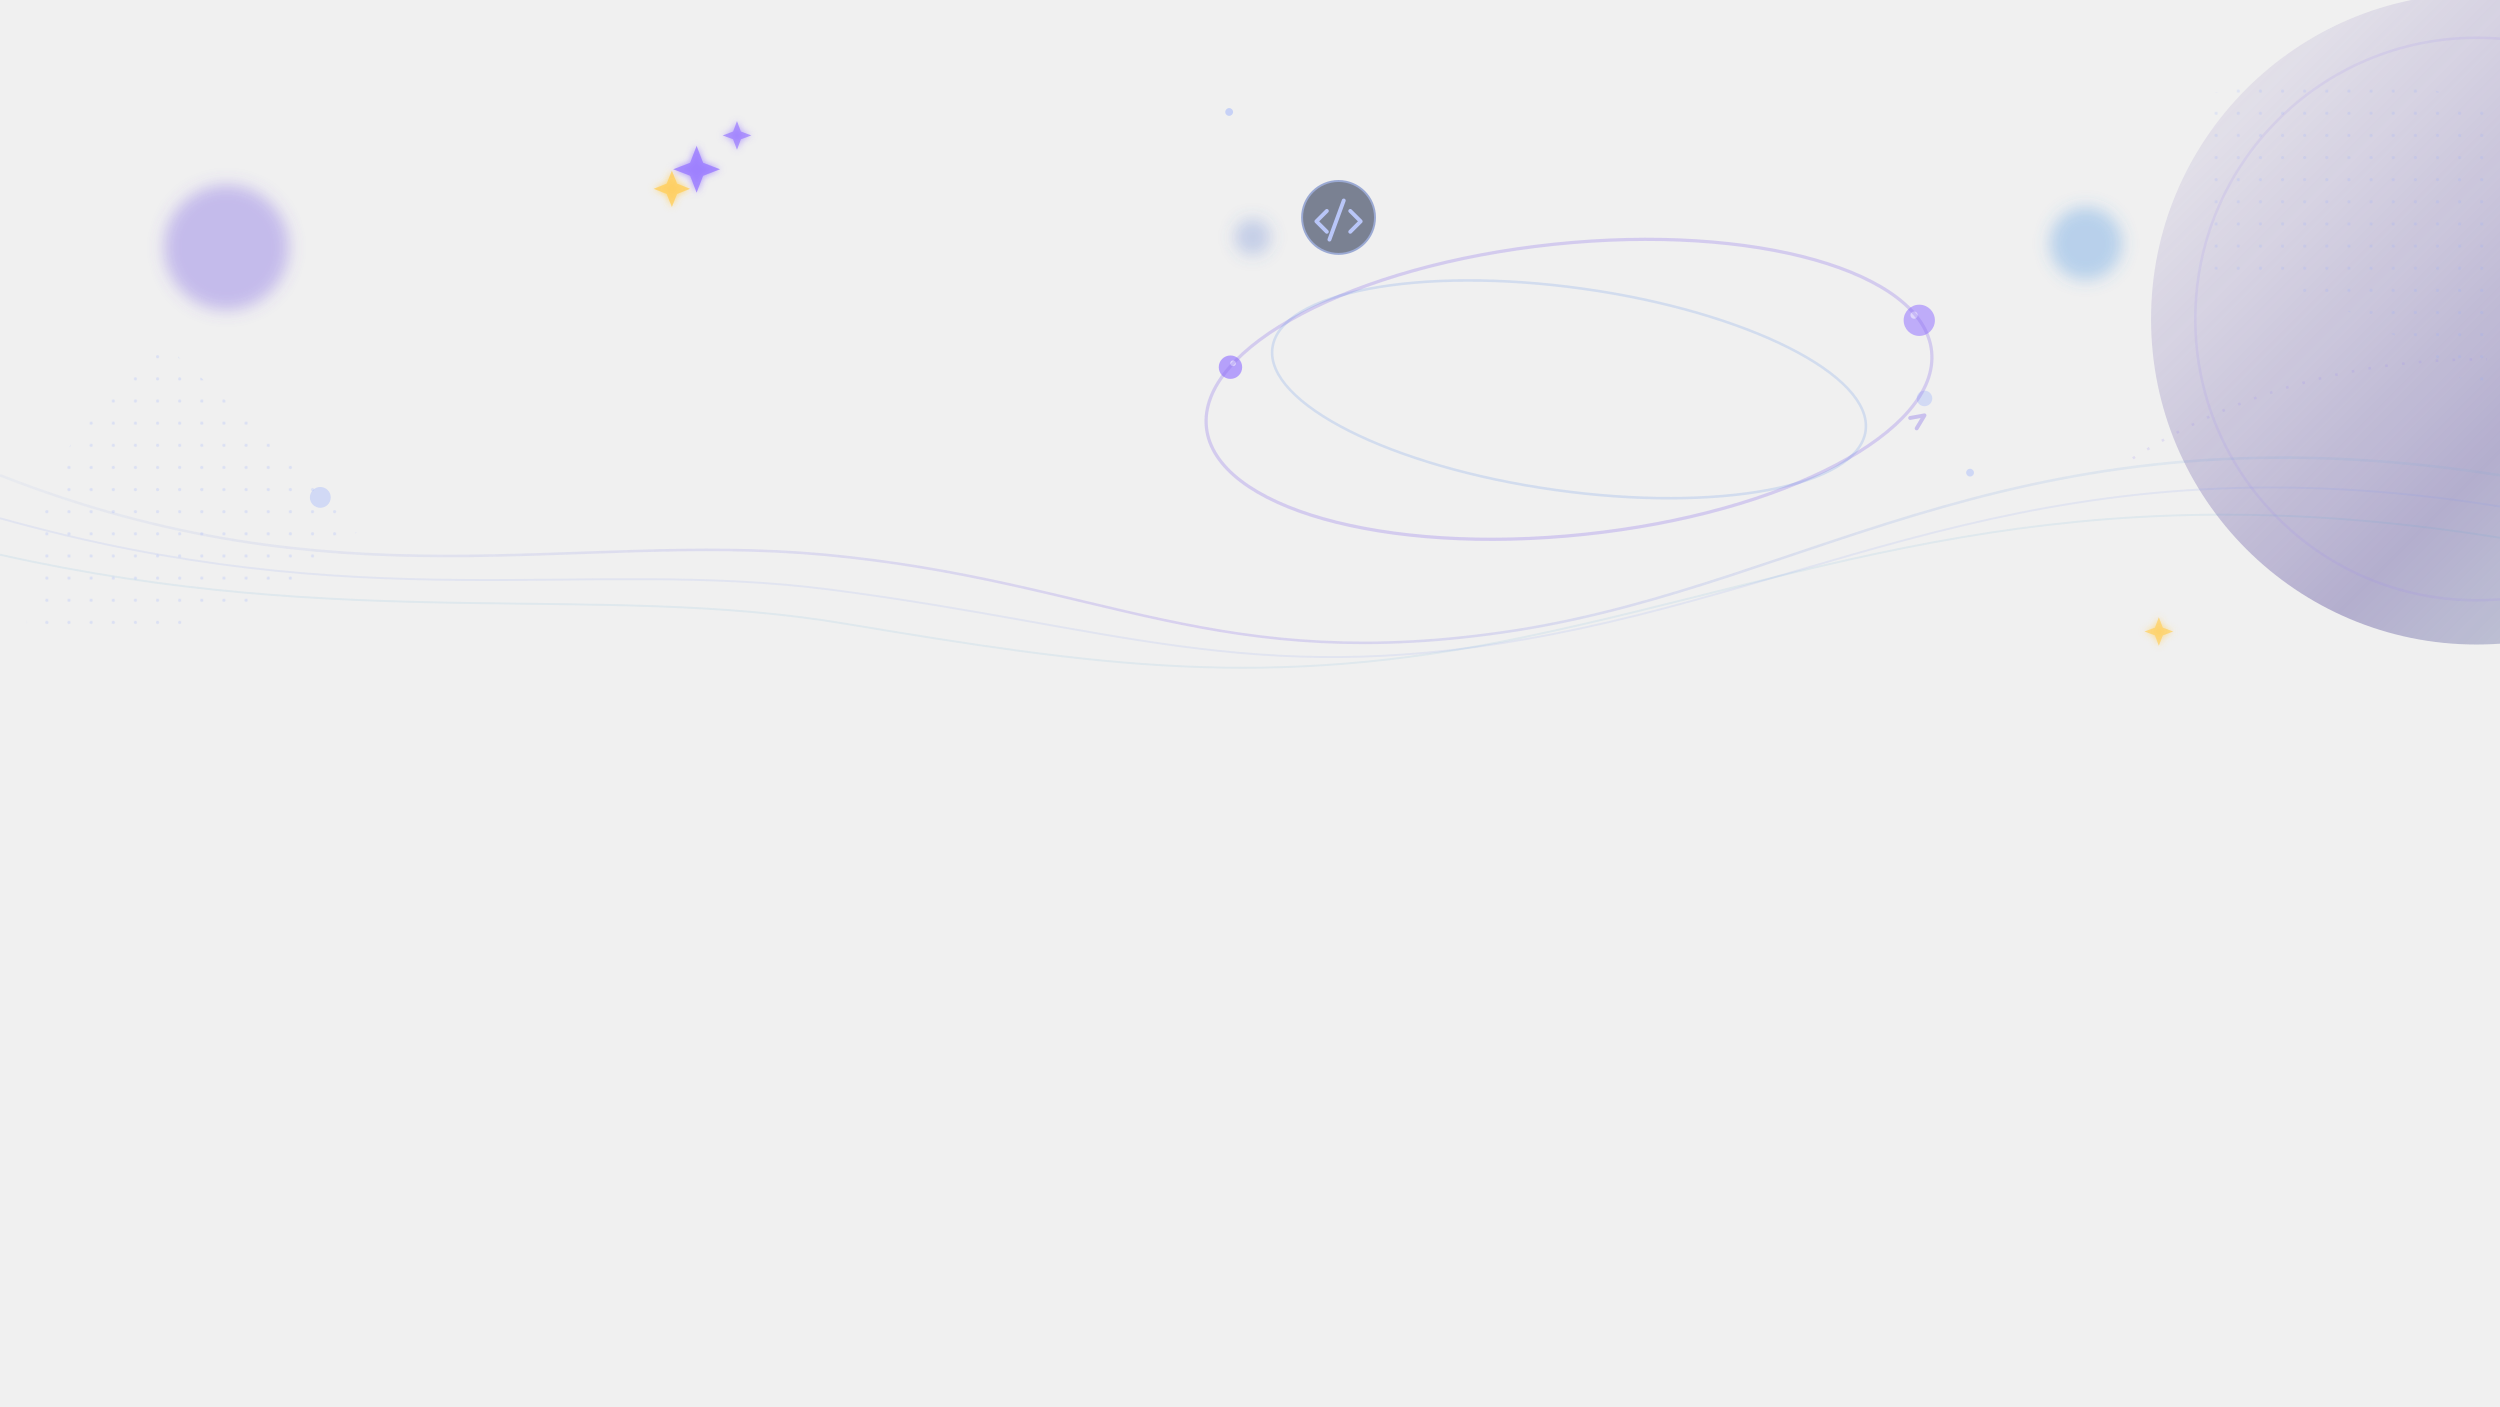
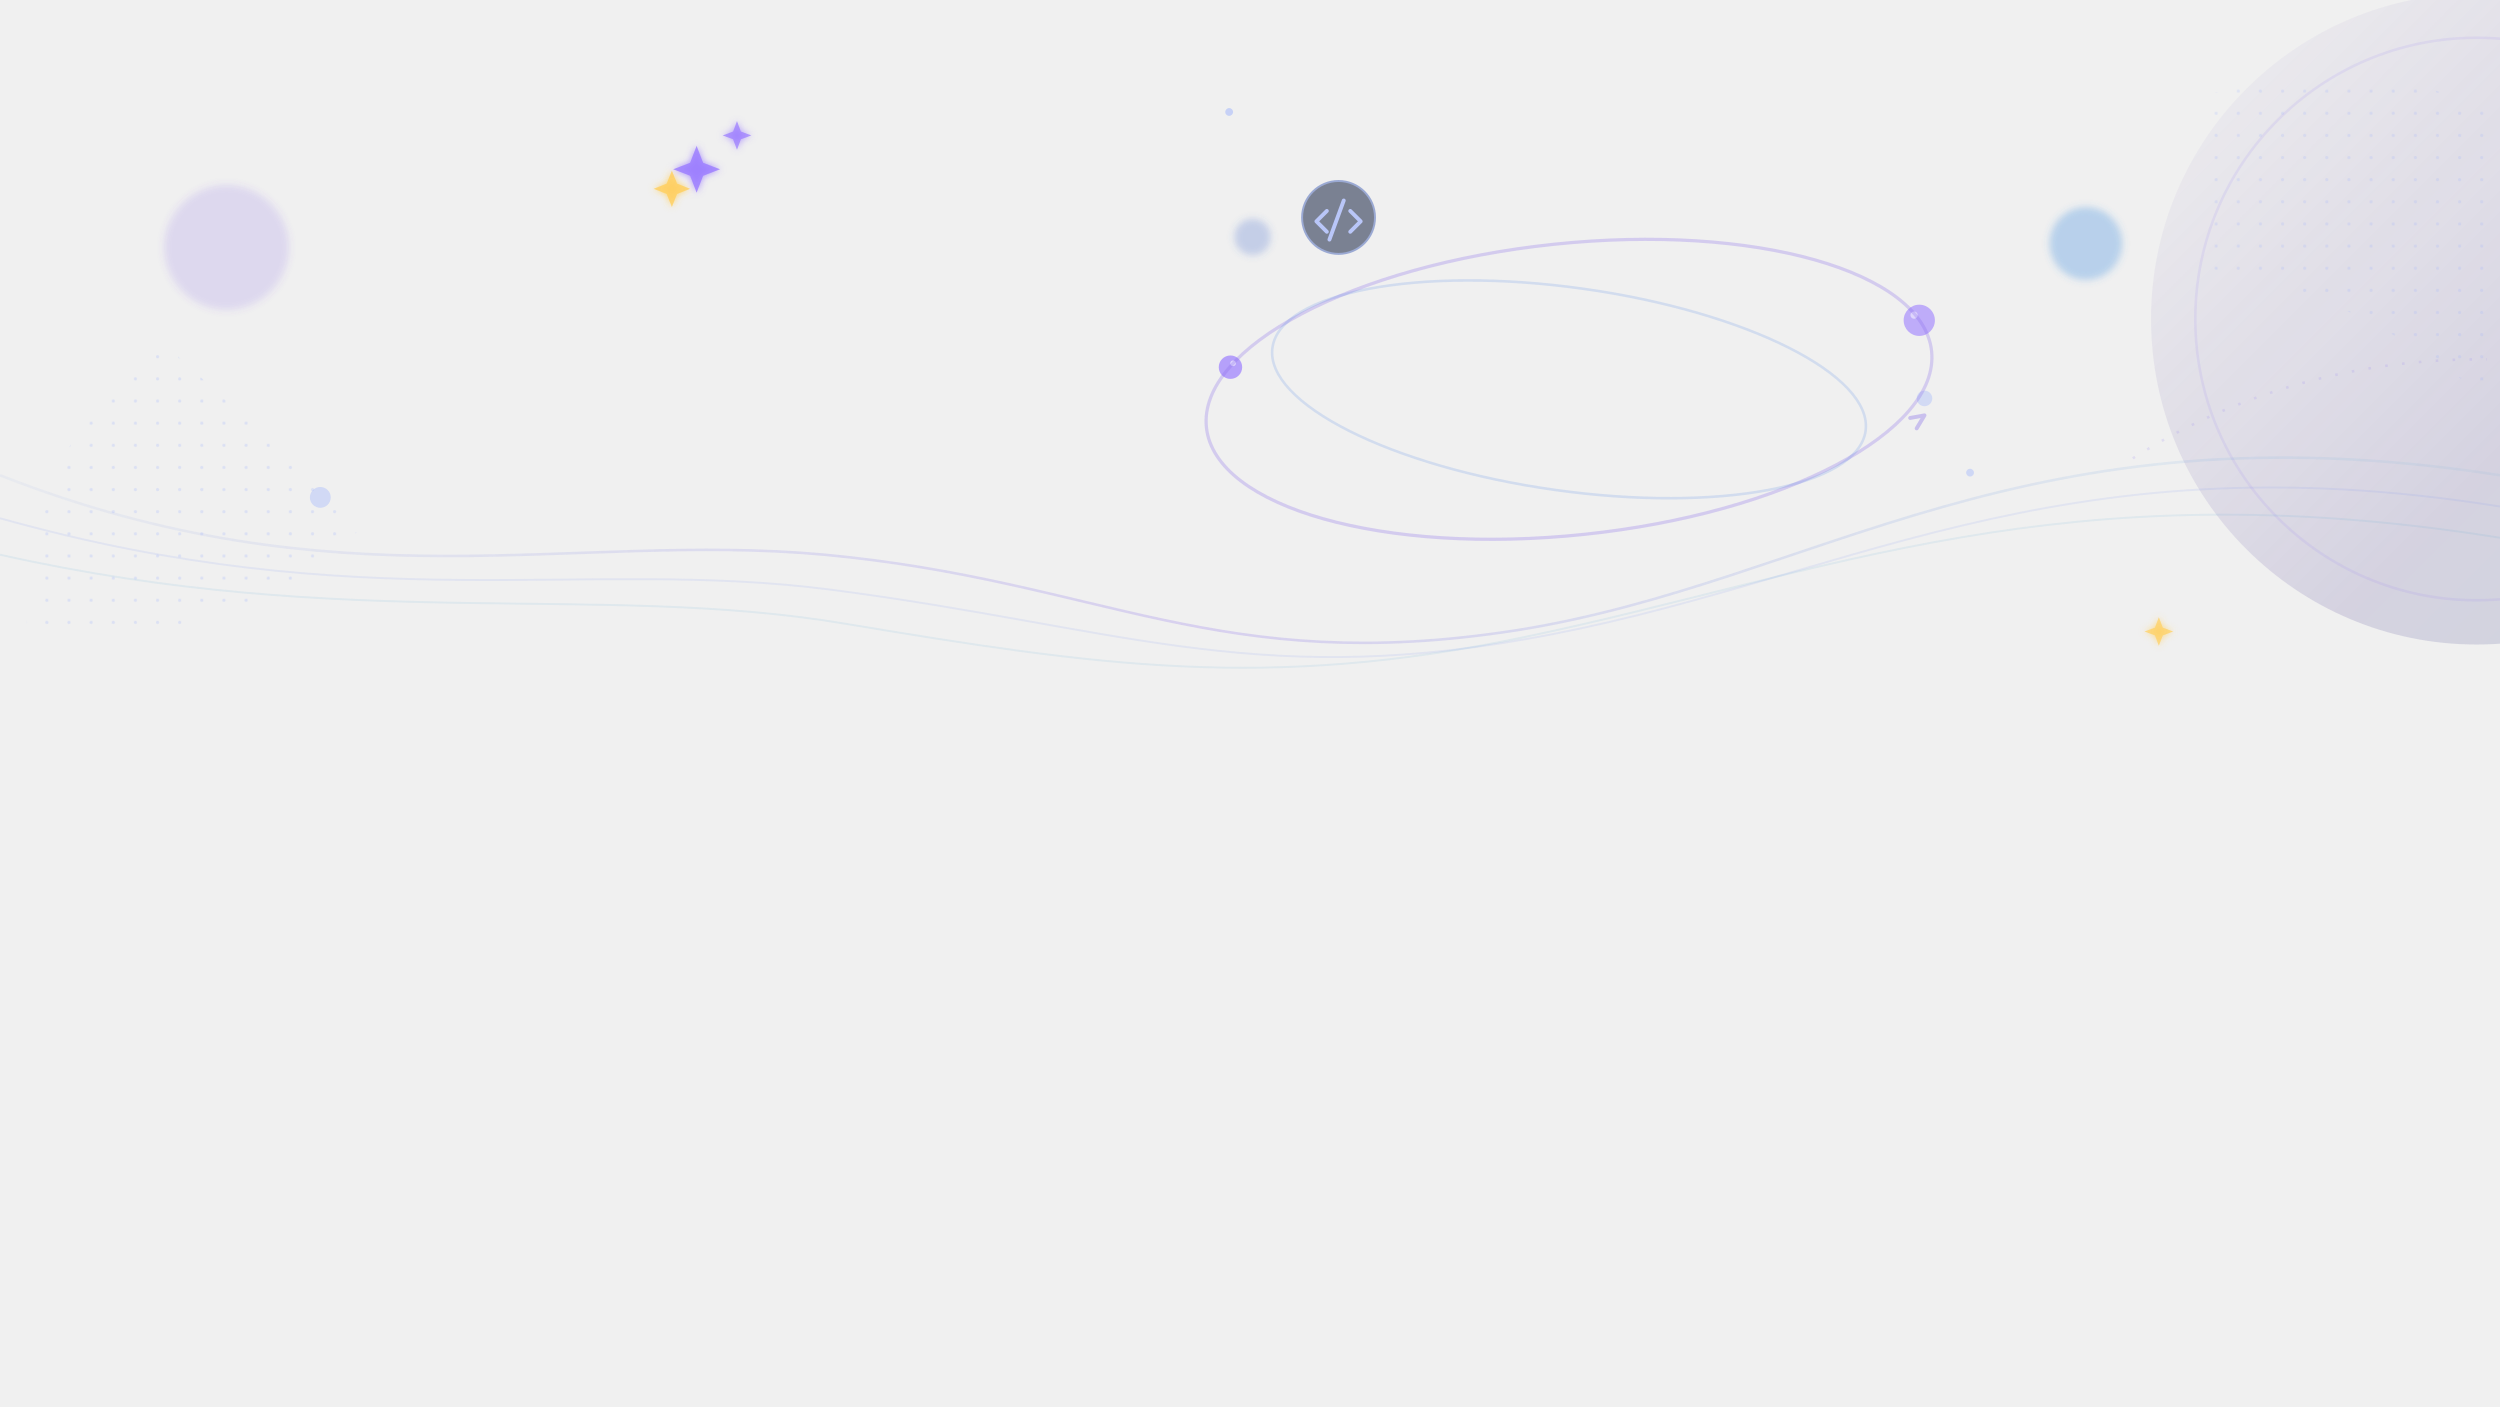
<svg xmlns="http://www.w3.org/2000/svg" width="1920" height="1080" viewBox="0 0 1920 1080" preserveAspectRatio="xMidYMid slice">
  <defs>
    <radialGradient id="home-night-violet" cx="50%" cy="50%" r="50%">
      <stop offset="0" stop-color="#7557ec" stop-opacity="0.48" />
      <stop offset="0.55" stop-color="#5344bd" stop-opacity="0.24" />
      <stop offset="1" stop-color="#423593" stop-opacity="0" />
    </radialGradient>
    <linearGradient id="home-night-planet" x1="0" y1="0" x2="1" y2="1">
      <stop offset="0" stop-color="#6145a806" stop-opacity="0.46" />
-       <stop offset="0.62" stop-color="#493a92" stop-opacity="0.36" />
+       <stop offset="0.62" stop-color="#493a92" stop-opacity="0.16" />
      <stop offset="1" stop-color="#234d7e" stop-opacity="0.16" />
    </linearGradient>
    <linearGradient id="home-night-wave" x1="0" y1="0" x2="1" y2="0">
      <stop offset="0" stop-color="#6688df" stop-opacity="0.06" />
      <stop offset="0.48" stop-color="#886ae9" stop-opacity="0.24" />
      <stop offset="1" stop-color="#48a9d8" stop-opacity="0.07" />
    </linearGradient>
    <pattern id="home-night-dots" width="17" height="17" patternUnits="userSpaceOnUse">
      <circle cx="2" cy="2" r="1.25" fill="#8fa8ff" fill-opacity="0.30" />
    </pattern>
    <pattern id="home-night-stars" width="130" height="105" patternUnits="userSpaceOnUse">
      <circle cx="18" cy="26" r="1" fill="#dce7ff" fill-opacity="0.34" />
      <circle cx="87" cy="74" r="1.2" fill="#a9c5ff" fill-opacity="0.22" />
      <circle cx="119" cy="17" r="0.8" fill="#ffffff" fill-opacity="0.28" />
    </pattern>
    <filter id="home-night-blur" x="-50%" y="-50%" width="200%" height="200%">
      <feGaussianBlur stdDeviation="24" />
    </filter>
    <filter id="home-night-soft" x="-50%" y="-50%" width="200%" height="200%">
-       <feGaussianBlur stdDeviation="6" />
+       <feGaussianBlur stdDeviation="3" />
    </filter>
    <filter id="home-night-glow" x="-200%" y="-200%" width="500%" height="500%">
      <feGaussianBlur stdDeviation="3" result="blur" />
      <feMerge>
        <feMergeNode in="blur" />
        <feMergeNode in="SourceGraphic" />
      </feMerge>
    </filter>
  </defs>
  <circle cx="1902" cy="245" r="250" fill="url(#home-night-planet)" />
  <circle cx="1902" cy="245" r="216" fill="none" stroke="#9b86ed" stroke-opacity="0.14" stroke-width="2" />
  <path d="M1638 352c78-50 172-77 272-76" fill="none" stroke="#9a8bef" stroke-opacity="0.19" stroke-width="2" stroke-dasharray="2 11" />
  <path d="M0 365c260 102 437 43 633 61 214 20 302 94 532 58 232-37 389-176 755-119" fill="none" stroke="url(#home-night-wave)" stroke-width="2" />
  <path d="M0 398c278 78 449 30 639 55 215 28 322 75 532 38 241-42 405-157 749-102" fill="none" stroke="#8299f0" stroke-opacity="0.13" stroke-width="1.5" />
  <path d="M0 426c267 60 459 21 649 53 192 32 324 52 523 10 230-48 411-130 748-76" fill="none" stroke="#57acd7" stroke-opacity="0.11" stroke-width="1.5" />
  <path d="M126 264C52 315 19 393 20 490c103 7 191-22 259-86" fill="url(#home-night-dots)" opacity="0.68" />
  <path d="M1698 72c95-24 170-11 222 18v224c-68-55-138-94-226-108Z" fill="url(#home-night-dots)" opacity="0.58" />
  <g filter="url(#home-night-soft)">
-     <circle cx="174" cy="190" r="48" fill="#775ce5" fill-opacity="0.36" />
+     <circle cx="174" cy="190" r="48" fill="#775ce5" fill-opacity="0.16" />
    <circle cx="1602" cy="187" r="28" fill="#4d96e4" fill-opacity="0.34" />
    <circle cx="962" cy="182" r="14" fill="#4f78d1" fill-opacity="0.28" />
  </g>
  <g fill="#8ea8ff">
    <circle cx="246" cy="382" r="8" opacity="0.32" />
    <circle cx="944" cy="86" r="3" opacity="0.42" />
    <circle cx="1478" cy="306" r="6" opacity="0.30" />
    <circle cx="1513" cy="363" r="3" opacity="0.34" />
  </g>
  <g transform="translate(-35 0)">
    <g fill="#9a7bff">
      <circle cx="980" cy="282" r="9" opacity="0.68" />
      <circle cx="982" cy="279" r="2.2" fill="#ffffff" opacity="0.56" />
      <circle cx="1509" cy="246" r="12" opacity="0.58" />
      <circle cx="1505" cy="242" r="2.8" fill="#ffffff" opacity="0.50" />
    </g>
    <g fill="none" stroke-linecap="round" stroke-linejoin="round">
      <ellipse cx="1240" cy="299" rx="280" ry="112" stroke="#896bea" stroke-opacity="0.28" stroke-width="2.5" transform="rotate(-6 1240 299)" />
      <ellipse cx="1240" cy="299" rx="230" ry="78" stroke="#5e8fe6" stroke-opacity="0.20" stroke-width="2" transform="rotate(8 1240 299)" />
      <path d="m1502 321 11-2-6 10" stroke="#8064e8" stroke-opacity="0.34" stroke-width="3" />
    </g>
  </g>
  <g transform="translate(1028 167)" opacity="0.54">
    <circle r="28" fill="#172342" stroke="#526dba" stroke-width="1.5" />
    <path d="m-9-5-8 8 8 8M9-5l8 8-8 8M4-13-7 17" fill="none" stroke="#8ba3ff" stroke-width="3" stroke-linecap="round" stroke-linejoin="round" />
  </g>
  <g filter="url(#home-night-glow)">
    <g fill="#ffd05f">
      <path d="m516 131 4 10 10 4-10 4-4 10-4-10-10-4 10-4Z" opacity="0.82" />
      <path d="m1658 474 3 8 8 3-8 3-3 8-3-8-8-3 8-3Z" opacity="0.72" />
    </g>
    <g fill="#9b7cff">
      <path d="m535 112 5 13 13 5-13 5-5 13-5-13-13-5 13-5Z" opacity="0.80" />
      <path d="m566 93 3 8 8 3-8 3-3 8-3-8-8-3 8-3Z" opacity="0.72" />
    </g>
  </g>
</svg>
